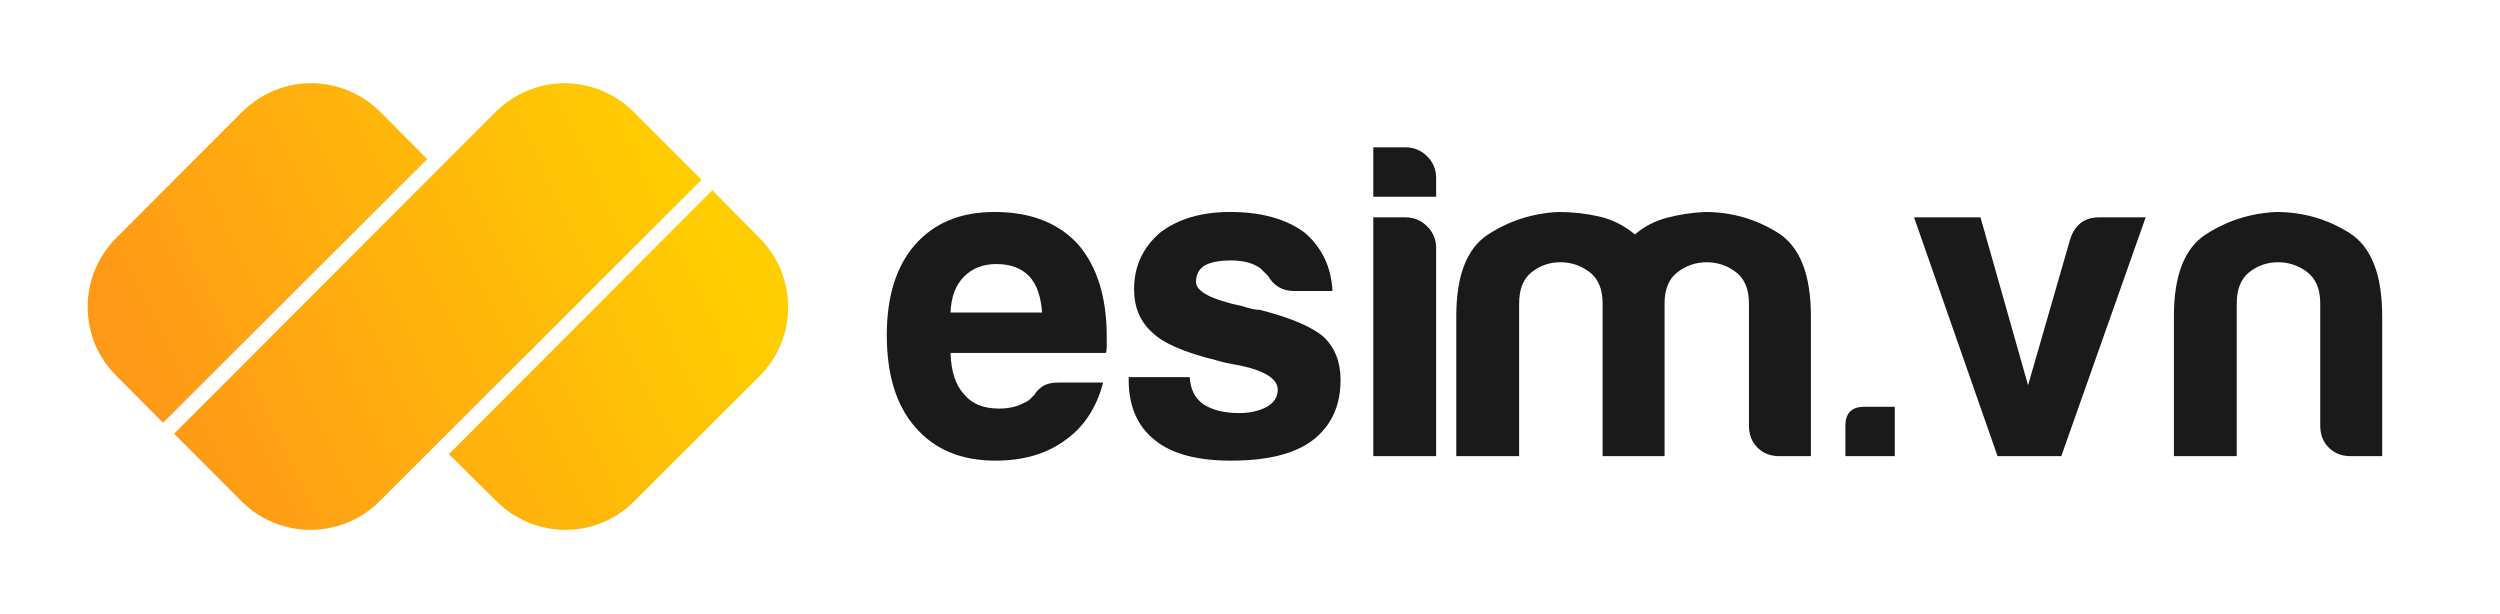
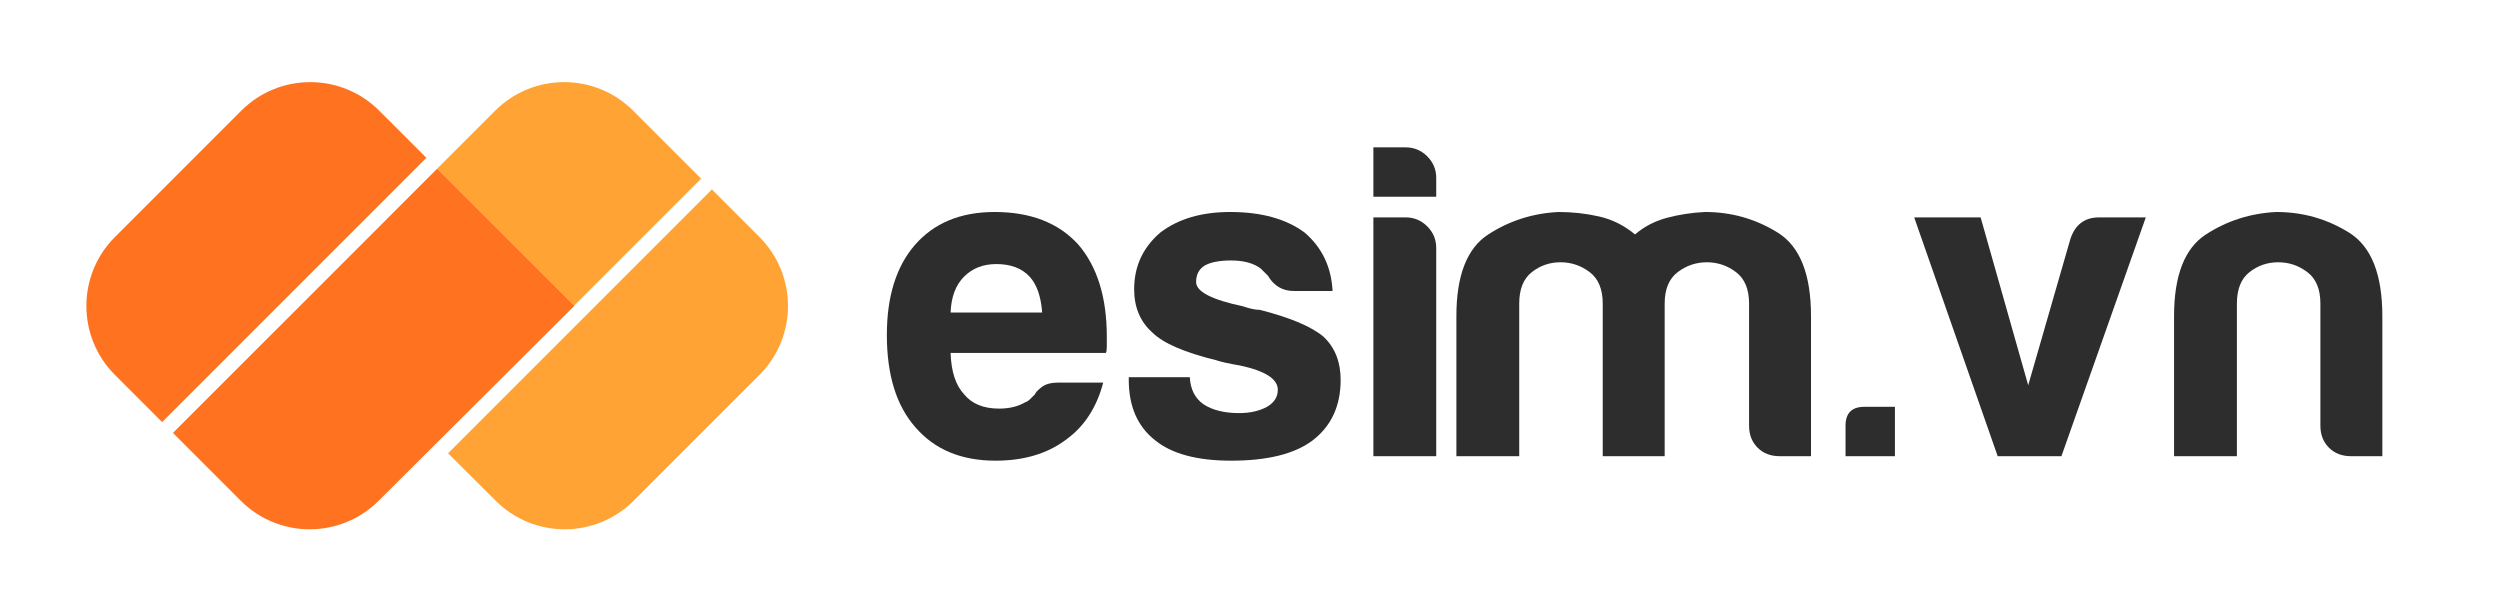
- <svg xmlns="http://www.w3.org/2000/svg" width="100%" height="100%" viewBox="0 0 8298 2036" version="1.1" xml:space="preserve" style="fill-rule:evenodd;clip-rule:evenodd;stroke-linejoin:round;stroke-miterlimit:2;">
-   <g id="Page-1" transform="matrix(4.166667,0,0,4.166667,0,0)">
-     <rect x="0" y="0" width="1991.39" height="488.506" style="fill:none;" />
-     <g id="Layer-1">
-       <g transform="matrix(1,0,0,1,757.2037,286.862)">
-         <path d="M0,-37.902L72.944,-37.902C71.983,-50.775 68.654,-60.306 62.933,-66.508C56.731,-73.179 47.915,-76.52 36.473,-76.52C25.979,-76.52 17.398,-73.179 10.728,-66.508C4.045,-59.826 0.47,-50.295 0,-37.902M85.817,17.879L121.574,17.879C116.322,37.903 106.311,53.167 91.538,63.648C76.755,74.621 58.161,80.097 35.757,80.097C8.582,80.097 -12.638,71.281 -27.891,53.636C-43.154,36.473 -50.775,11.923 -50.775,-20.024C-50.775,-50.529 -43.389,-74.375 -28.605,-91.538C-13.354,-109.171 7.866,-117.999 35.042,-117.999C63.647,-117.999 85.817,-109.417 101.551,-92.254C116.803,-74.609 124.436,-50.059 124.436,-18.593L124.436,-10.727C124.436,-8.336 124.189,-6.671 123.72,-5.72L0,-5.72C0.47,9.063 4.045,20.025 10.728,27.176C16.918,34.808 26.215,38.619 38.618,38.619C46.719,38.619 53.636,36.953 59.357,33.613C60.787,33.143 62.095,32.305 63.29,31.109C64.475,29.925 65.793,28.606 67.224,27.176C67.693,25.745 69.48,23.846 72.587,21.454C75.683,19.075 80.096,17.879 85.817,17.879" style="fill:rgb(26,26,26);fill-rule:nonzero;" />
-       </g>
-       <g transform="matrix(1,0,0,1,899.1285,235.3723)">
-         <path d="M0,65.078L48.63,65.078C49.1,74.621 52.675,81.772 59.357,86.532C66.509,91.304 76.04,93.683 87.963,93.683C96.545,93.683 103.931,92.018 110.133,88.678C115.854,85.348 118.714,80.811 118.714,75.09C118.714,66.509 108.702,60.072 88.678,55.781C80.097,54.35 73.66,52.921 69.369,51.49C44.094,45.3 27.176,37.902 18.594,29.321C9.051,20.739 4.291,9.297 4.291,-5.006C4.291,-23.119 11.196,-38.138 25.03,-50.061C39.333,-61.023 57.927,-66.509 80.812,-66.509C105.596,-66.509 125.385,-61.023 140.168,-50.061C153.991,-38.138 161.377,-22.639 162.338,-3.576L131.587,-3.576C122.524,-3.576 115.607,-7.621 110.848,-15.734C108.937,-17.633 107.026,-19.544 105.126,-21.454C99.405,-25.745 91.539,-27.891 81.526,-27.891C71.984,-27.891 64.832,-26.46 60.072,-23.6C55.781,-20.739 53.636,-16.448 53.636,-10.728C53.636,-3.096 66.028,3.341 90.823,8.582C93.684,9.543 96.188,10.258 98.332,10.727C100.478,11.208 102.5,11.442 104.411,11.442C128.727,17.643 145.644,24.795 155.187,32.896C164.237,41.478 168.774,52.921 168.774,67.224C168.774,88.208 161.143,104.411 145.89,115.853C131.587,126.346 110.133,131.587 81.526,131.587C54.352,131.587 34.081,126.111 20.739,115.138C6.906,104.177 0,88.208 0,67.224L0,65.078Z" style="fill:rgb(26,26,26);fill-rule:nonzero;" />
-       </g>
-       <g transform="matrix(1,0,0,1,1093.974,307.6024)">
-         <path d="M0,-134.448L25.745,-134.448C32.416,-134.448 38.137,-132.056 42.908,-127.297C47.669,-122.525 50.06,-116.803 50.06,-110.133L50.06,55.781L0,55.781L0,-134.448ZM0,-190.229L25.745,-190.229C32.416,-190.229 38.137,-187.838 42.908,-183.078C47.669,-178.306 50.06,-172.585 50.06,-165.914L50.06,-150.896L0,-150.896L0,-190.229Z" style="fill:rgb(26,26,26);fill-rule:nonzero;" />
-       </g>
-       <g transform="matrix(1,0,0,1,1326.006,168.8629)">
-         <path d="M0,194.52L-49.345,194.52L-49.345,72.946C-49.345,61.503 -52.809,53.167 -59.714,47.916C-66.631,42.674 -74.375,40.049 -82.956,40.049C-91.538,40.049 -99.17,42.674 -105.841,47.916C-112.523,53.167 -115.853,61.503 -115.853,72.946L-115.853,194.52L-165.913,194.52L-165.913,82.957C-165.913,50.541 -157.454,28.852 -140.525,17.879C-123.607,6.917 -104.892,0.961 -84.387,0C-73.425,0 -62.697,1.197 -52.205,3.577C-41.724,5.967 -32.181,10.728 -23.6,17.879C-16.448,11.689 -7.989,7.275 1.788,4.649C11.555,2.035 21.689,0.481 32.182,0C53.155,0 72.465,5.487 90.108,16.449C107.741,27.422 116.569,49.591 116.569,82.957L116.569,194.52L91.539,194.52C84.388,194.52 78.543,192.263 74.018,187.726C69.481,183.201 67.224,177.357 67.224,170.206L67.224,72.946C67.224,61.503 63.76,53.167 56.854,47.916C49.938,42.674 42.194,40.049 33.612,40.049C25.03,40.049 17.275,42.674 10.37,47.916C3.453,53.167 0,61.503 0,72.946L0,194.52Z" style="fill:rgb(26,26,26);fill-rule:nonzero;" />
-       </g>
-       <g transform="matrix(1,0,0,1,1485.094,363.3829)">
-         <path d="M0,-39.333L24.315,-39.333L24.315,0L-15.018,0L-15.018,-24.314C-15.018,-34.327 -10.012,-39.333 0,-39.333" style="fill:rgb(26,26,26);fill-rule:nonzero;" />
-       </g>
-       <g transform="matrix(1,0,0,1,1642.037,173.1539)">
-         <path d="M0,190.229L-50.774,190.229L-117.283,0L-64.362,0L-26.46,133.733L7.152,17.165C10.962,5.722 18.594,0 30.036,0L67.224,0L0,190.229Z" style="fill:rgb(26,26,26);fill-rule:nonzero;" />
-       </g>
-       <g transform="matrix(1,0,0,1,1897.67,168.8629)">
-         <path d="M0,194.52L-25.029,194.52C-32.181,194.52 -38.025,192.263 -42.551,187.726C-47.087,183.201 -49.345,177.357 -49.345,170.206L-49.345,72.946C-49.345,61.503 -52.809,53.167 -59.714,47.916C-66.631,42.674 -74.375,40.049 -82.956,40.049C-91.538,40.049 -99.17,42.674 -105.841,47.916C-112.523,53.167 -115.853,61.503 -115.853,72.946L-115.853,194.52L-165.913,194.52L-165.913,82.957C-165.913,50.541 -157.454,28.852 -140.525,17.879C-123.607,6.917 -104.892,0.961 -84.387,0C-63.413,0 -44.104,5.487 -26.46,16.449C-8.827,27.422 0,49.591 0,82.957L0,194.52Z" style="fill:rgb(26,26,26);fill-rule:nonzero;" />
-       </g>
-       <g transform="matrix(421.9638,-199.5775,-199.5775,-421.9638,138.5547,351.7952)">
-         <path d="M0.737,0.274L0.006,0.012L0.061,-0.142C0.092,-0.228 0.187,-0.273 0.274,-0.242L0.717,-0.084L1.005,0.019L0.95,0.173C0.934,0.217 0.903,0.249 0.864,0.268C0.826,0.286 0.78,0.289 0.737,0.274ZM0.346,0.459L0.059,0.356C-0.027,0.325 -0.072,0.23 -0.041,0.144L-0.003,0.037L0.597,0.251L0.559,0.358C0.543,0.402 0.512,0.434 0.473,0.453C0.435,0.471 0.389,0.474 0.346,0.459ZM0.415,-0.22L0.454,-0.327C0.485,-0.414 0.58,-0.459 0.666,-0.428L0.952,-0.326C1.038,-0.295 1.083,-0.2 1.052,-0.113L1.014,-0.005L0.415,-0.22Z" style="fill:url(#_Linear1);fill-rule:nonzero;" />
-       </g>
+ <svg xmlns="http://www.w3.org/2000/svg" viewBox="0 0 1991.39 488.51" fill-rule="evenodd" clip-rule="evenodd">
+   <g>
+     <g>
+       <path fill="#ffa334" d="M604.93,188.77l-37.86-37.86-210.16,210.16,37.93,37.79c30.34,30.34,79.55,30.34,109.89,0l100.19-100.2c30.34-30.34,30.34-79.54,0-109.89Z" />
+       <path fill="#ffa334" d="M504.33,88.17c-30.34-30.34-79.55-30.35-109.89,0l-46.16,46.16,109.13,109,101.04-101.04-54.12-54.12Z" />
+     </g>
+     <g>
+       <path fill="#ff7320" d="M302.06,88.17c-30.34-30.34-79.55-30.34-109.89,0l-100.6,100.6c-30.34,30.34-30.34,79.55,0,109.89l37.57,37.57L339.65,125.71l-37.59-37.54Z" />
+       <path fill="#ff7320" d="M457.41,243.33l-109.13-109-109.28,109.28-101.25,101.24,54.01,54.01c30.34,30.34,79.55,30.34,109.89,0l46.6-46.42,14.03-13.98,95.31-94.94-.18-.18Z" />
    </g>
  </g>
-   <defs>
-     <linearGradient id="_Linear1" x1="0" y1="0" x2="1" y2="0" gradientUnits="userSpaceOnUse" gradientTransform="matrix(1,0,0,-1,0,0.015465)">
-       <stop offset="0" style="stop-color:rgb(255,153,23);stop-opacity:1" />
-       <stop offset="1" style="stop-color:rgb(255,206,0);stop-opacity:1" />
-     </linearGradient>
-   </defs>
+   <g transform="matrix(1,0,0,1,757.2037,286.862)">
+     <path d="M0,-37.902L72.944,-37.902C71.983,-50.775 68.654,-60.306 62.933,-66.508C56.731,-73.179 47.915,-76.52 36.473,-76.52C25.979,-76.52 17.398,-73.179 10.728,-66.508C4.045,-59.826 0.47,-50.295 0,-37.902M85.817,17.879L121.574,17.879C116.322,37.903 106.311,53.167 91.538,63.648C76.755,74.621 58.161,80.097 35.757,80.097C8.582,80.097 -12.638,71.281 -27.891,53.636C-43.154,36.473 -50.775,11.923 -50.775,-20.024C-50.775,-50.529 -43.389,-74.375 -28.605,-91.538C-13.354,-109.171 7.866,-117.999 35.042,-117.999C63.647,-117.999 85.817,-109.417 101.551,-92.254C116.803,-74.609 124.436,-50.059 124.436,-18.593L124.436,-10.727C124.436,-8.336 124.189,-6.671 123.72,-5.72L0,-5.72C0.47,9.063 4.045,20.025 10.728,27.176C16.918,34.808 26.215,38.619 38.618,38.619C46.719,38.619 53.636,36.953 59.357,33.613C60.787,33.143 62.095,32.305 63.29,31.109C64.475,29.925 65.793,28.606 67.224,27.176C67.693,25.745 69.48,23.846 72.587,21.454C75.683,19.075 80.096,17.879 85.817,17.879" style="fill:#2d2d2d;fill-rule:nonzero;" />
+   </g>
+   <g transform="matrix(1,0,0,1,899.1285,235.3723)">
+     <path d="M0,65.078L48.63,65.078C49.1,74.621 52.675,81.772 59.357,86.532C66.509,91.304 76.04,93.683 87.963,93.683C96.545,93.683 103.931,92.018 110.133,88.678C115.854,85.348 118.714,80.811 118.714,75.09C118.714,66.509 108.702,60.072 88.678,55.781C80.097,54.35 73.66,52.921 69.369,51.49C44.094,45.3 27.176,37.902 18.594,29.321C9.051,20.739 4.291,9.297 4.291,-5.006C4.291,-23.119 11.196,-38.138 25.03,-50.061C39.333,-61.023 57.927,-66.509 80.812,-66.509C105.596,-66.509 125.385,-61.023 140.168,-50.061C153.991,-38.138 161.377,-22.639 162.338,-3.576L131.587,-3.576C122.524,-3.576 115.607,-7.621 110.848,-15.734C108.937,-17.633 107.026,-19.544 105.126,-21.454C99.405,-25.745 91.539,-27.891 81.526,-27.891C71.984,-27.891 64.832,-26.46 60.072,-23.6C55.781,-20.739 53.636,-16.448 53.636,-10.728C53.636,-3.096 66.028,3.341 90.823,8.582C93.684,9.543 96.188,10.258 98.332,10.727C100.478,11.208 102.5,11.442 104.411,11.442C128.727,17.643 145.644,24.795 155.187,32.896C164.237,41.478 168.774,52.921 168.774,67.224C168.774,88.208 161.143,104.411 145.89,115.853C131.587,126.346 110.133,131.587 81.526,131.587C54.352,131.587 34.081,126.111 20.739,115.138C6.906,104.177 0,88.208 0,67.224L0,65.078Z" style="fill:#2d2d2d;fill-rule:nonzero;" />
+   </g>
+   <g transform="matrix(1,0,0,1,1093.974,307.6024)">
+     <path d="M0,-134.448L25.745,-134.448C32.416,-134.448 38.137,-132.056 42.908,-127.297C47.669,-122.525 50.06,-116.803 50.06,-110.133L50.06,55.781L0,55.781L0,-134.448ZM0,-190.229L25.745,-190.229C32.416,-190.229 38.137,-187.838 42.908,-183.078C47.669,-178.306 50.06,-172.585 50.06,-165.914L50.06,-150.896L0,-150.896L0,-190.229Z" style="fill:#2d2d2d;fill-rule:nonzero;" />
+   </g>
+   <g transform="matrix(1,0,0,1,1326.006,168.8629)">
+     <path d="M0,194.52L-49.345,194.52L-49.345,72.946C-49.345,61.503 -52.809,53.167 -59.714,47.916C-66.631,42.674 -74.375,40.049 -82.956,40.049C-91.538,40.049 -99.17,42.674 -105.841,47.916C-112.523,53.167 -115.853,61.503 -115.853,72.946L-115.853,194.52L-165.913,194.52L-165.913,82.957C-165.913,50.541 -157.454,28.852 -140.525,17.879C-123.607,6.917 -104.892,0.961 -84.387,0C-73.425,0 -62.697,1.197 -52.205,3.577C-41.724,5.967 -32.181,10.728 -23.6,17.879C-16.448,11.689 -7.989,7.275 1.788,4.649C11.555,2.035 21.689,0.481 32.182,0C53.155,0 72.465,5.487 90.108,16.449C107.741,27.422 116.569,49.591 116.569,82.957L116.569,194.52L91.539,194.52C84.388,194.52 78.543,192.263 74.018,187.726C69.481,183.201 67.224,177.357 67.224,170.206L67.224,72.946C67.224,61.503 63.76,53.167 56.854,47.916C49.938,42.674 42.194,40.049 33.612,40.049C25.03,40.049 17.275,42.674 10.37,47.916C3.453,53.167 0,61.503 0,72.946L0,194.52Z" style="fill:#2d2d2d;fill-rule:nonzero;" />
+   </g>
+   <g transform="matrix(1,0,0,1,1485.094,363.3829)">
+     <path d="M0,-39.333L24.315,-39.333L24.315,0L-15.018,0L-15.018,-24.314C-15.018,-34.327 -10.012,-39.333 0,-39.333" style="fill:#2d2d2d;fill-rule:nonzero;" />
+   </g>
+   <g transform="matrix(1,0,0,1,1642.037,173.1539)">
+     <path d="M0,190.229L-50.774,190.229L-117.283,0L-64.362,0L-26.46,133.733L7.152,17.165C10.962,5.722 18.594,0 30.036,0L67.224,0L0,190.229Z" style="fill:#2d2d2d;fill-rule:nonzero;" />
+   </g>
+   <g transform="matrix(1,0,0,1,1897.67,168.8629)">
+     <path d="M0,194.52L-25.029,194.52C-32.181,194.52 -38.025,192.263 -42.551,187.726C-47.087,183.201 -49.345,177.357 -49.345,170.206L-49.345,72.946C-49.345,61.503 -52.809,53.167 -59.714,47.916C-66.631,42.674 -74.375,40.049 -82.956,40.049C-91.538,40.049 -99.17,42.674 -105.841,47.916C-112.523,53.167 -115.853,61.503 -115.853,72.946L-115.853,194.52L-165.913,194.52L-165.913,82.957C-165.913,50.541 -157.454,28.852 -140.525,17.879C-123.607,6.917 -104.892,0.961 -84.387,0C-63.413,0 -44.104,5.487 -26.46,16.449C-8.827,27.422 0,49.591 0,82.957L0,194.52Z" style="fill:#2d2d2d;fill-rule:nonzero;" />
+   </g>
</svg>
